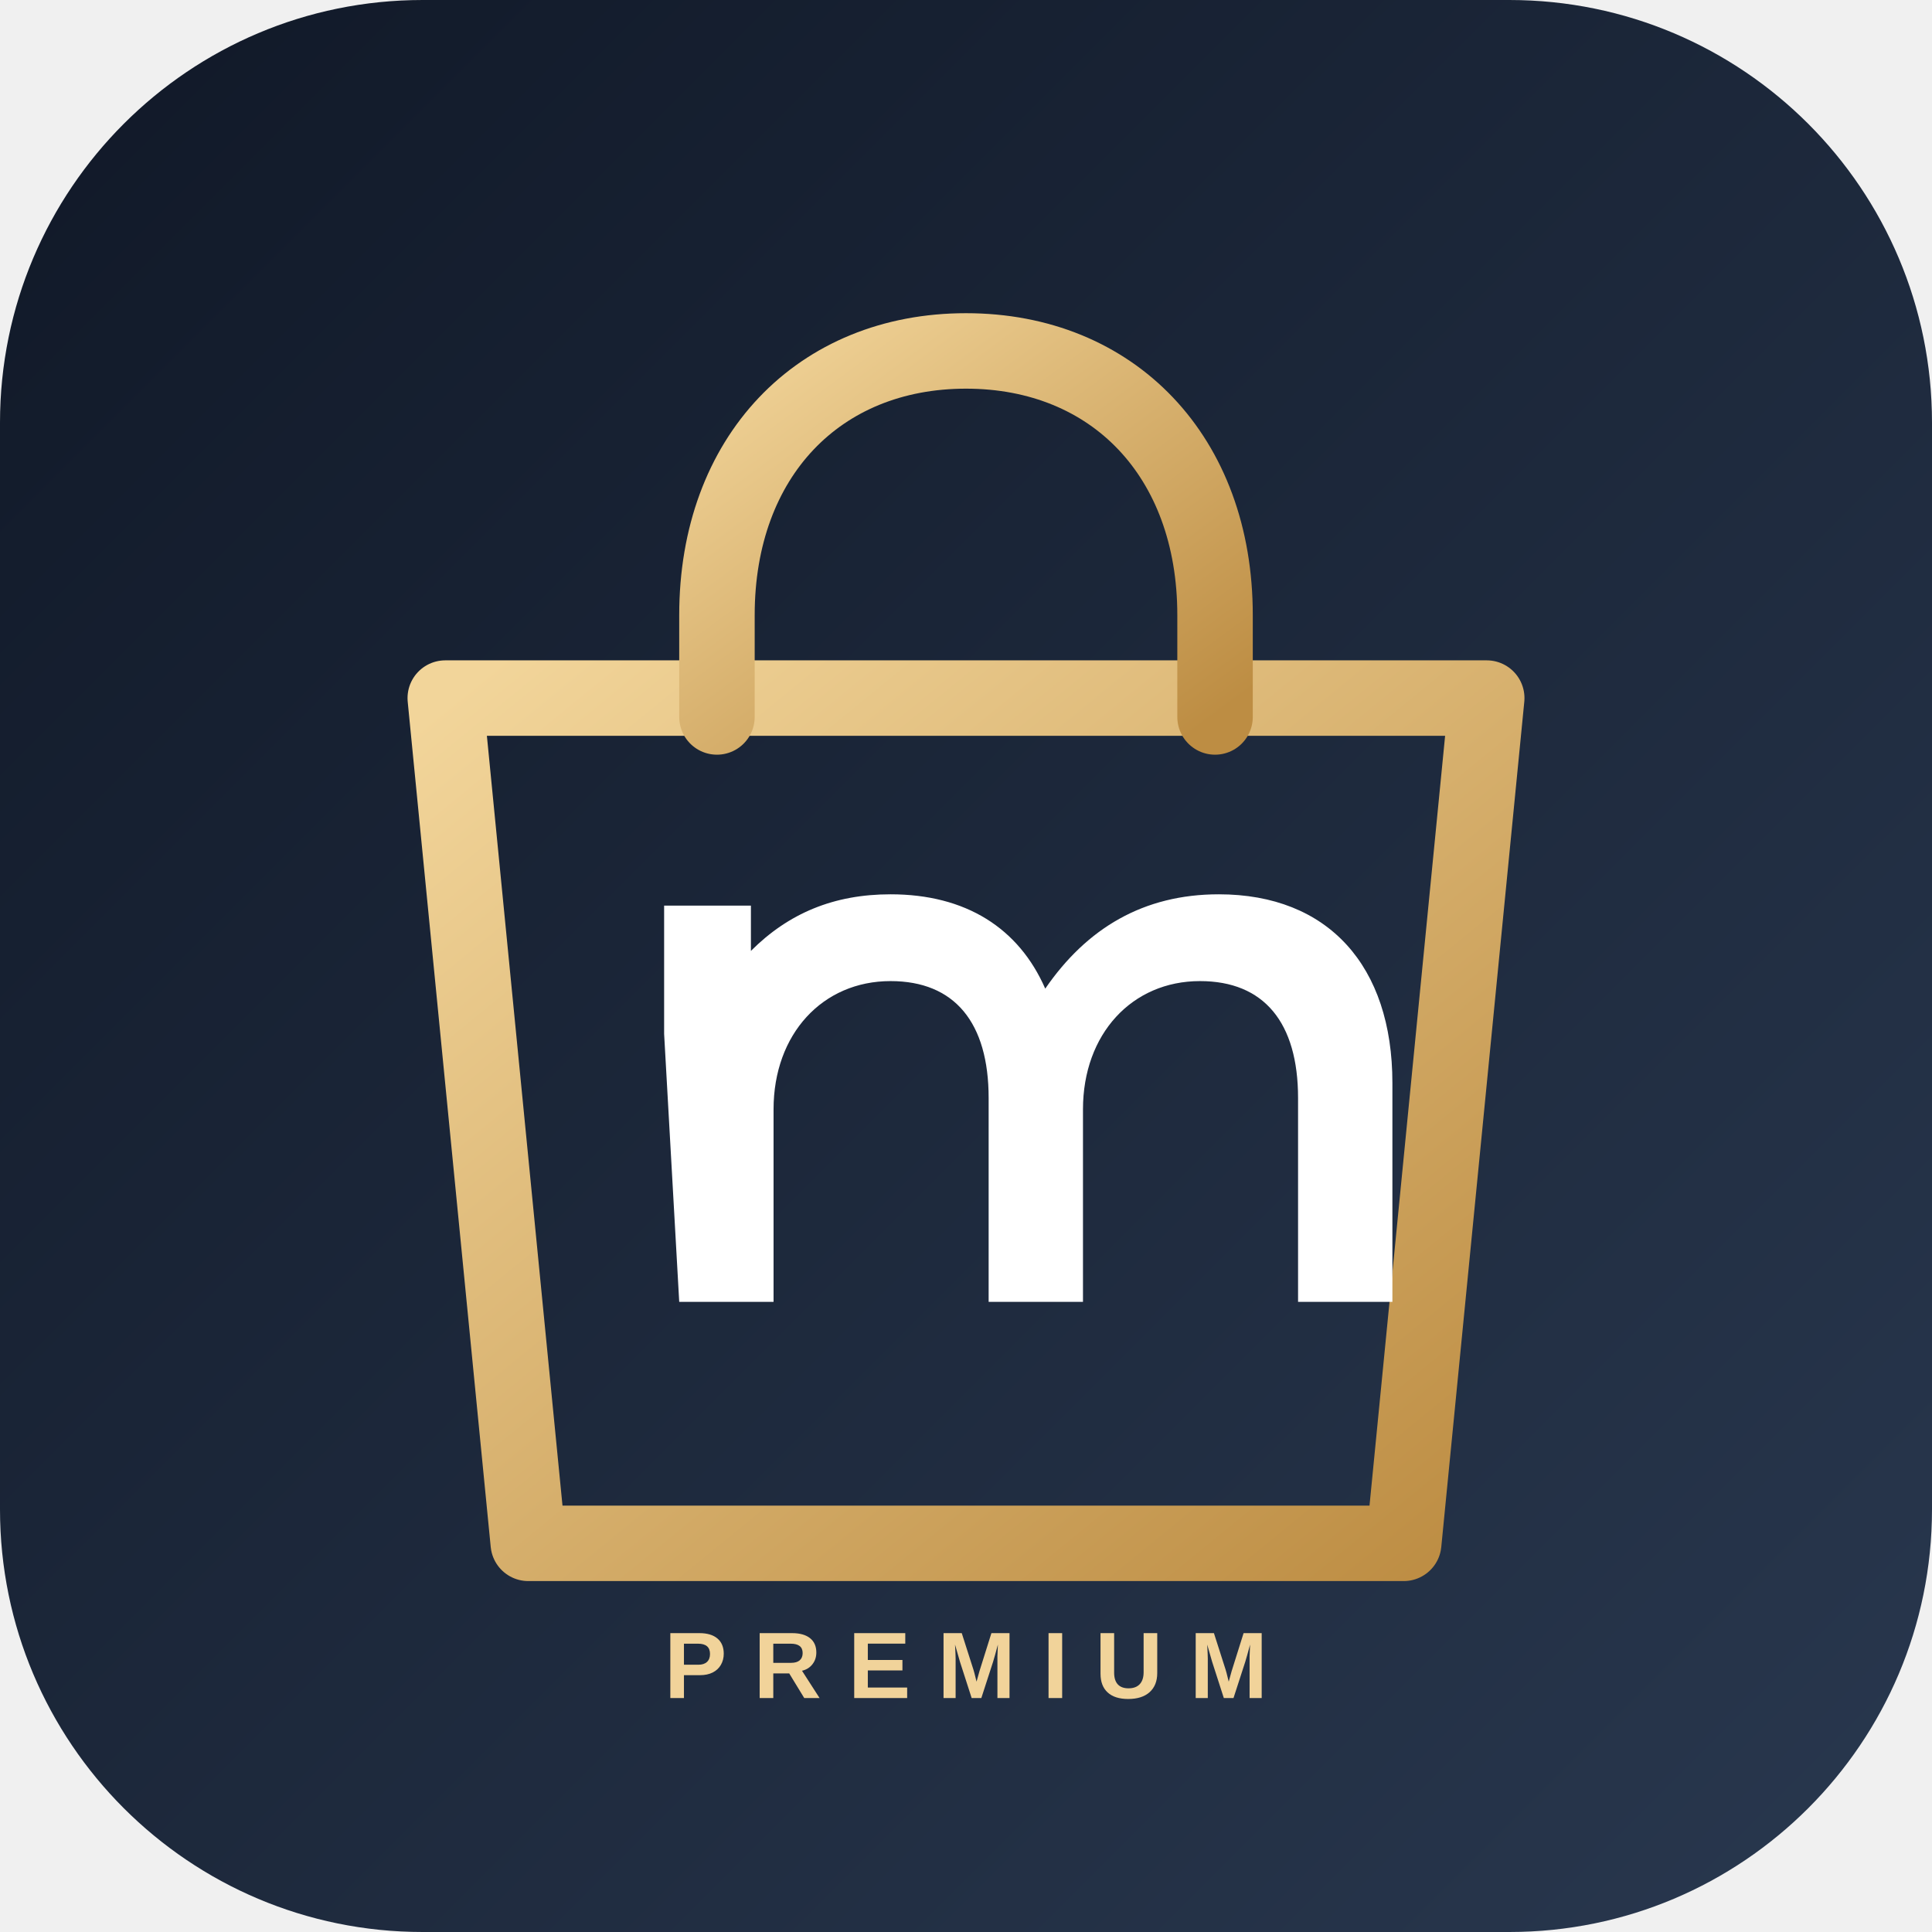
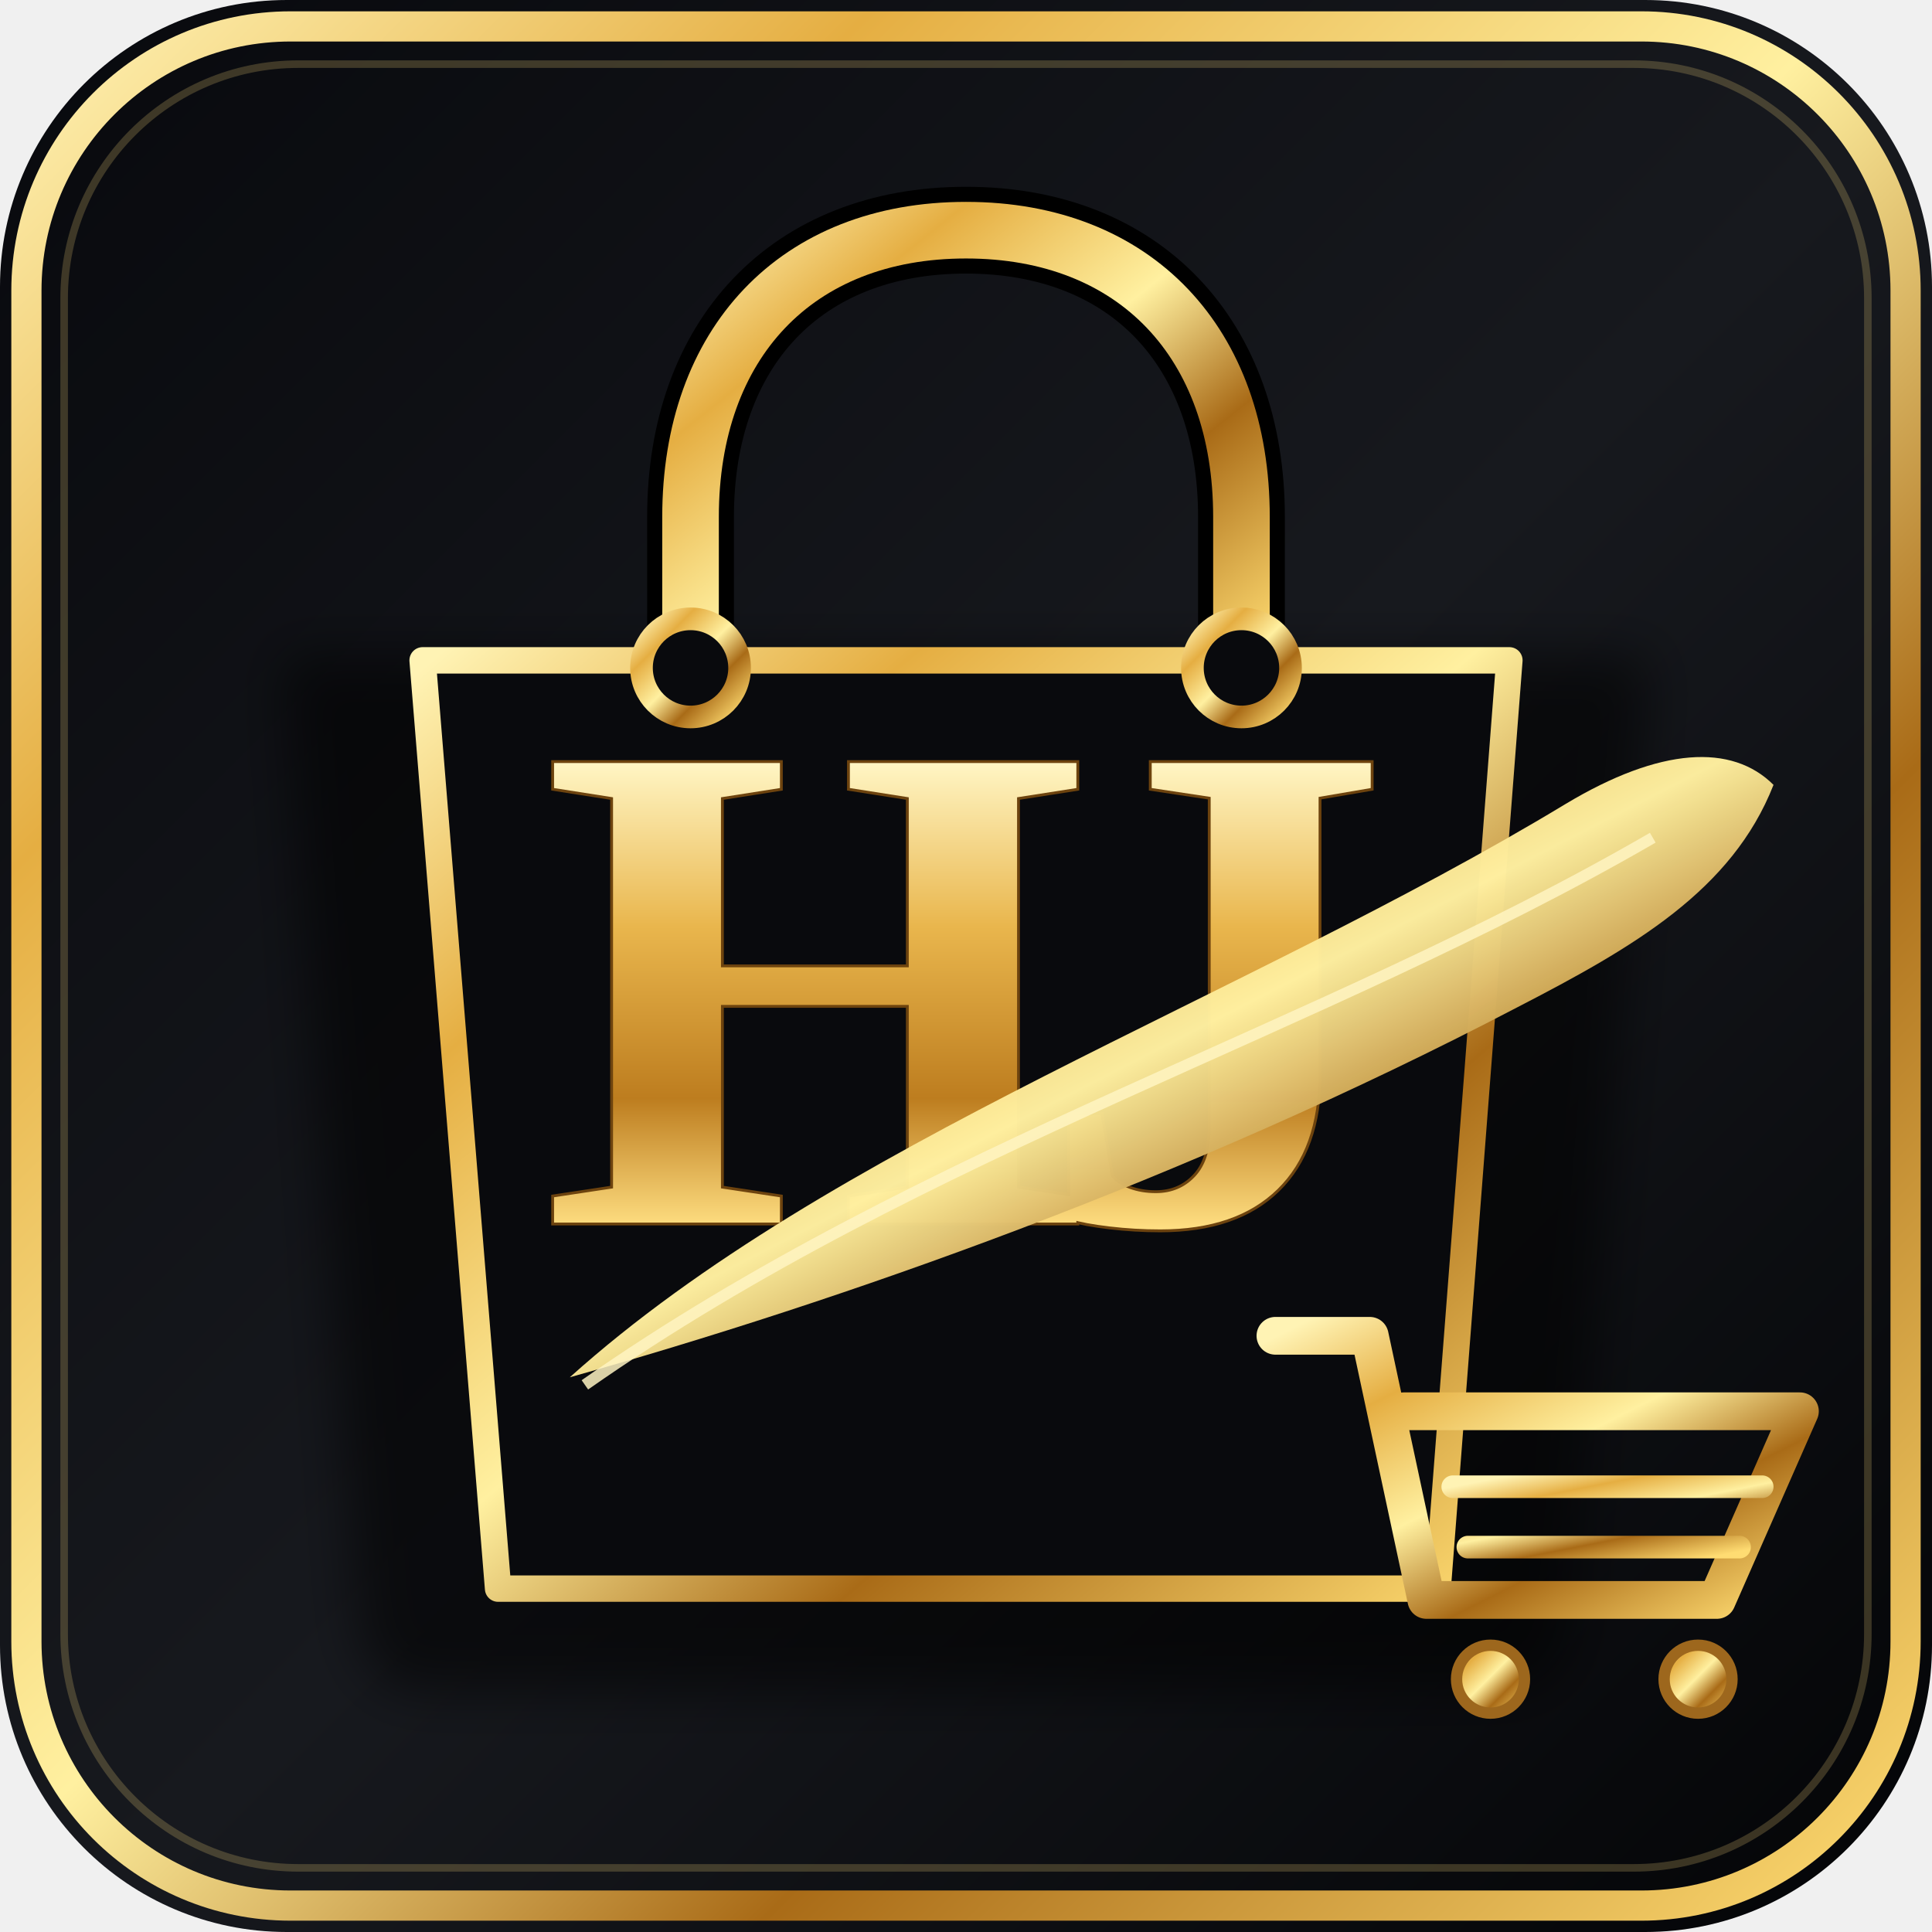
<svg xmlns="http://www.w3.org/2000/svg" viewBox="0 0 512 512">
  <defs>
    <linearGradient id="bg" x1="0" y1="0" x2="1" y2="1">
-       <stop stop-color="#101827" />
-       <stop offset="1" stop-color="#29384f" />
+       <stop stop-color="#08090d" />
+       <stop offset=".52" stop-color="#17191e" />
+       <stop offset="1" stop-color="#030406" />
    </linearGradient>
    <linearGradient id="gold" x1="0" y1="0" x2="1" y2="1">
-       <stop stop-color="#f2d59a" />
-       <stop offset="1" stop-color="#bd8d43" />
+       <stop stop-color="#fff3b4" />
+       <stop offset=".22" stop-color="#e5ae42" />
+       <stop offset=".48" stop-color="#fff0a0" />
+       <stop offset=".7" stop-color="#a96b17" />
+       <stop offset="1" stop-color="#ffdc72" />
    </linearGradient>
+     <linearGradient id="gold2" x1="0" y1="0" x2="0" y2="1">
+       <stop stop-color="#fff5c3" />
+       <stop offset=".35" stop-color="#e9b64d" />
+       <stop offset=".72" stop-color="#bd7d1f" />
+       <stop offset="1" stop-color="#ffdf82" />
+     </linearGradient>
+     <filter id="shadow" x="-30%" y="-30%" width="160%" height="160%">
+       <feGaussianBlur stdDeviation="7" />
+     </filter>
  </defs>
-   <rect width="512" height="512" rx="112" fill="url(#bg)" />
-   <path d="M118 185h276l-22 224H140z" fill="none" stroke="url(#gold)" stroke-width="20" stroke-linejoin="round" />
-   <path d="M190 190v-27c0-42 27-70 66-70s66 28 66 70v27" fill="none" stroke="url(#gold)" stroke-width="20" stroke-linecap="round" />
-   <path d="M176 274v-34h23v12c10-10 22-15 37-15 20 0 34 9 41 25 11-16 26-25 46-25 29 0 46 19 46 50v58h-25v-54c0-20-9-31-26-31-18 0-31 14-31 34v51h-25v-54c0-20-9-31-26-31-18 0-31 14-31 34v51h-25z" fill="#fff" />
-   <text x="256" y="450" text-anchor="middle" font-family="Arial,sans-serif" font-size="25" font-weight="700" letter-spacing="7" fill="#f1d39a">PREMIUM</text>
+   <rect width="512" height="512" rx="76" fill="url(#bg)" />
+   <rect x="7" y="7" width="498" height="498" rx="70" fill="none" stroke="url(#gold)" stroke-width="8" />
+   <rect x="17" y="17" width="478" height="478" rx="62" fill="none" stroke="#f8d77b" stroke-opacity=".22" stroke-width="2" />
+   <path d="M75 174 L437 174 L416 432 Q414 448 397 448 H114 Q97 448 95 431 Z" fill="#000" opacity=".55" filter="url(#shadow)" />
+   <path d="M112 175 H400 L381 421 H132 Z" fill="#090a0d" stroke="url(#gold)" stroke-width="7" stroke-linejoin="round" />
+   <path d="M183 178 V137 C183 91 211 61 256 61 C301 61 329 91 329 137 V178" fill="none" stroke="#000" stroke-width="23" stroke-linecap="round" />
+   <path d="M183 178 V137 C183 91 211 61 256 61 C301 61 329 91 329 137 V178" fill="none" stroke="url(#gold)" stroke-width="15" stroke-linecap="round" />
+   <circle cx="183" cy="177" r="13" fill="#090a0d" stroke="url(#gold)" stroke-width="6" />
+   <circle cx="329" cy="177" r="13" fill="#090a0d" stroke="url(#gold)" stroke-width="6" />
+   <text x="256" y="324" text-anchor="middle" font-family="Georgia,Times New Roman,serif" font-size="186" font-weight="bold" letter-spacing="-13" fill="url(#gold2)" stroke="#6d430e" stroke-width="1.5" paint-order="stroke">HJ</text>
+   <path d="M151 365 C220 303 329 265 415 213 C440 198 459 197 470 208 C459 236 433 251 402 267 C314 313 222 345 151 365Z" fill="url(#gold)" opacity=".98" />
+   <path d="M155 367 C245 304 350 273 438 222" fill="none" stroke="#fff4c2" stroke-width="3" opacity=".85" />
+   <g transform="translate(338 354)" fill="none" stroke="url(#gold)" stroke-linecap="round" stroke-linejoin="round">
+     <path d="M0 0 H25 L40 70 H117 L139 20 H34" stroke-width="10" />
+     <path d="M47 40 H129 M51 56 H123" stroke-width="6" />
+     <circle cx="57" cy="91" r="9" fill="url(#gold)" stroke="#9d671d" stroke-width="3" />
+     <circle cx="112" cy="91" r="9" fill="url(#gold)" stroke="#9d671d" stroke-width="3" />
+   </g>
</svg>
